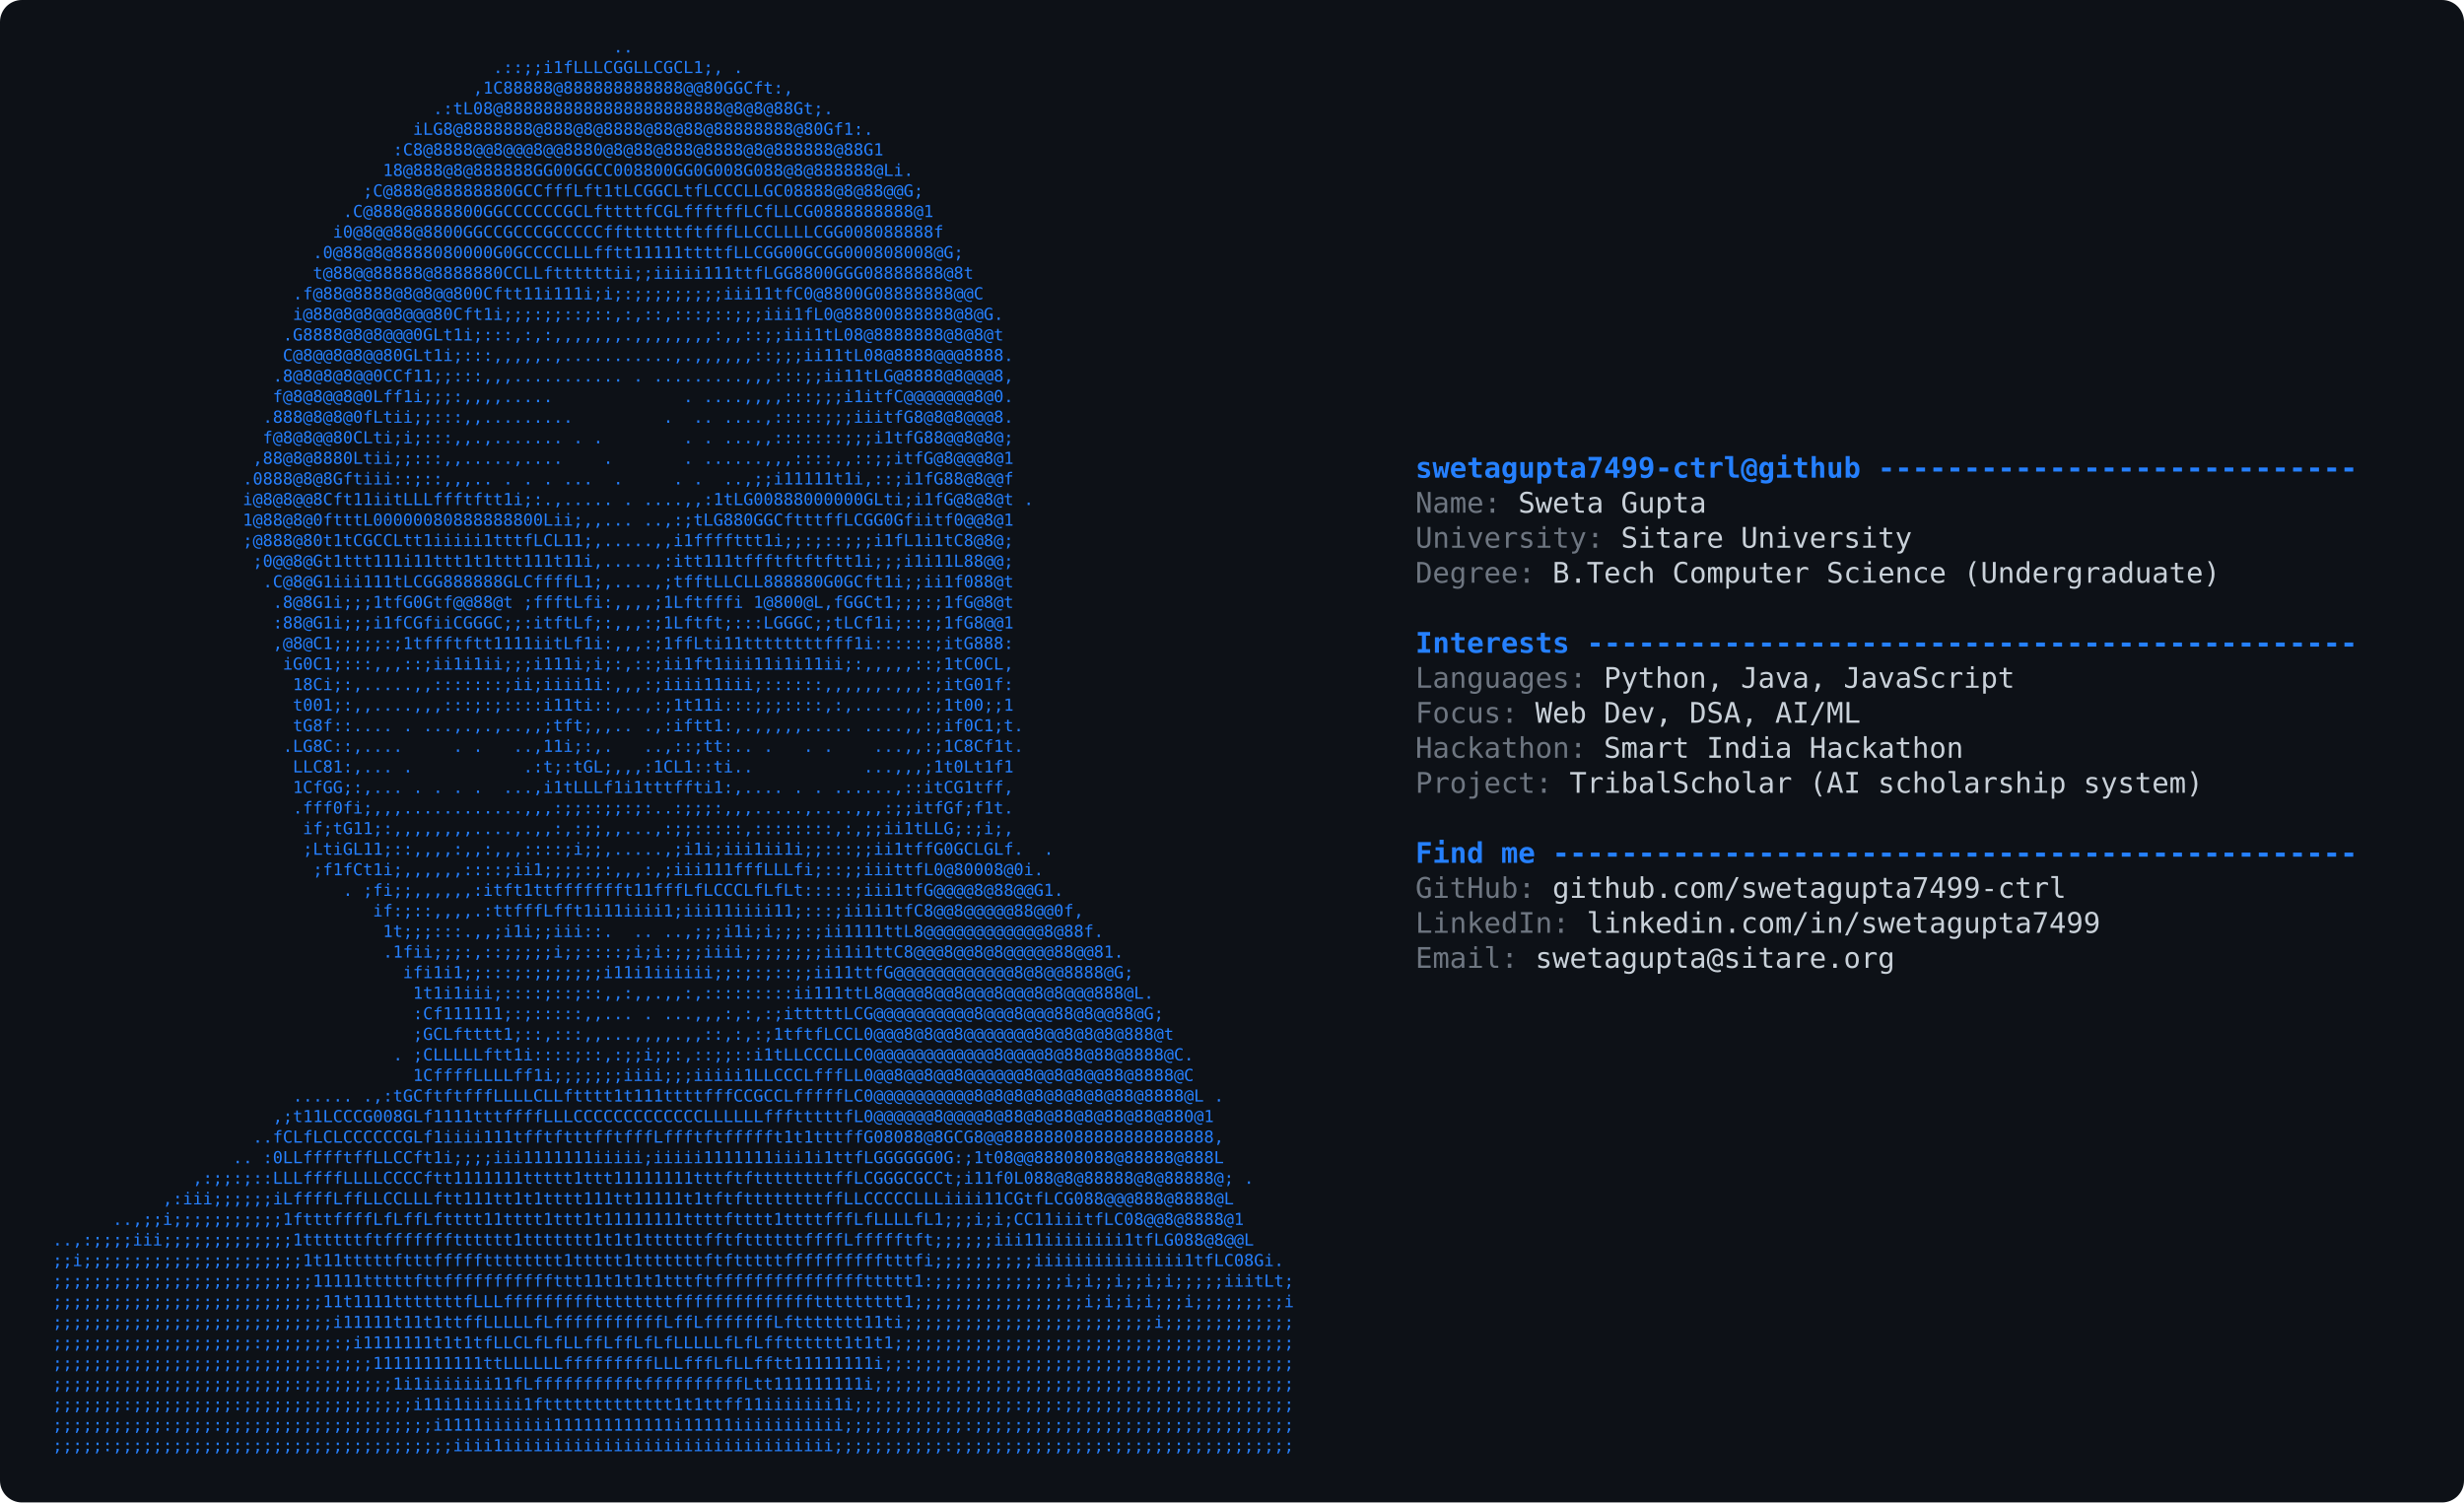
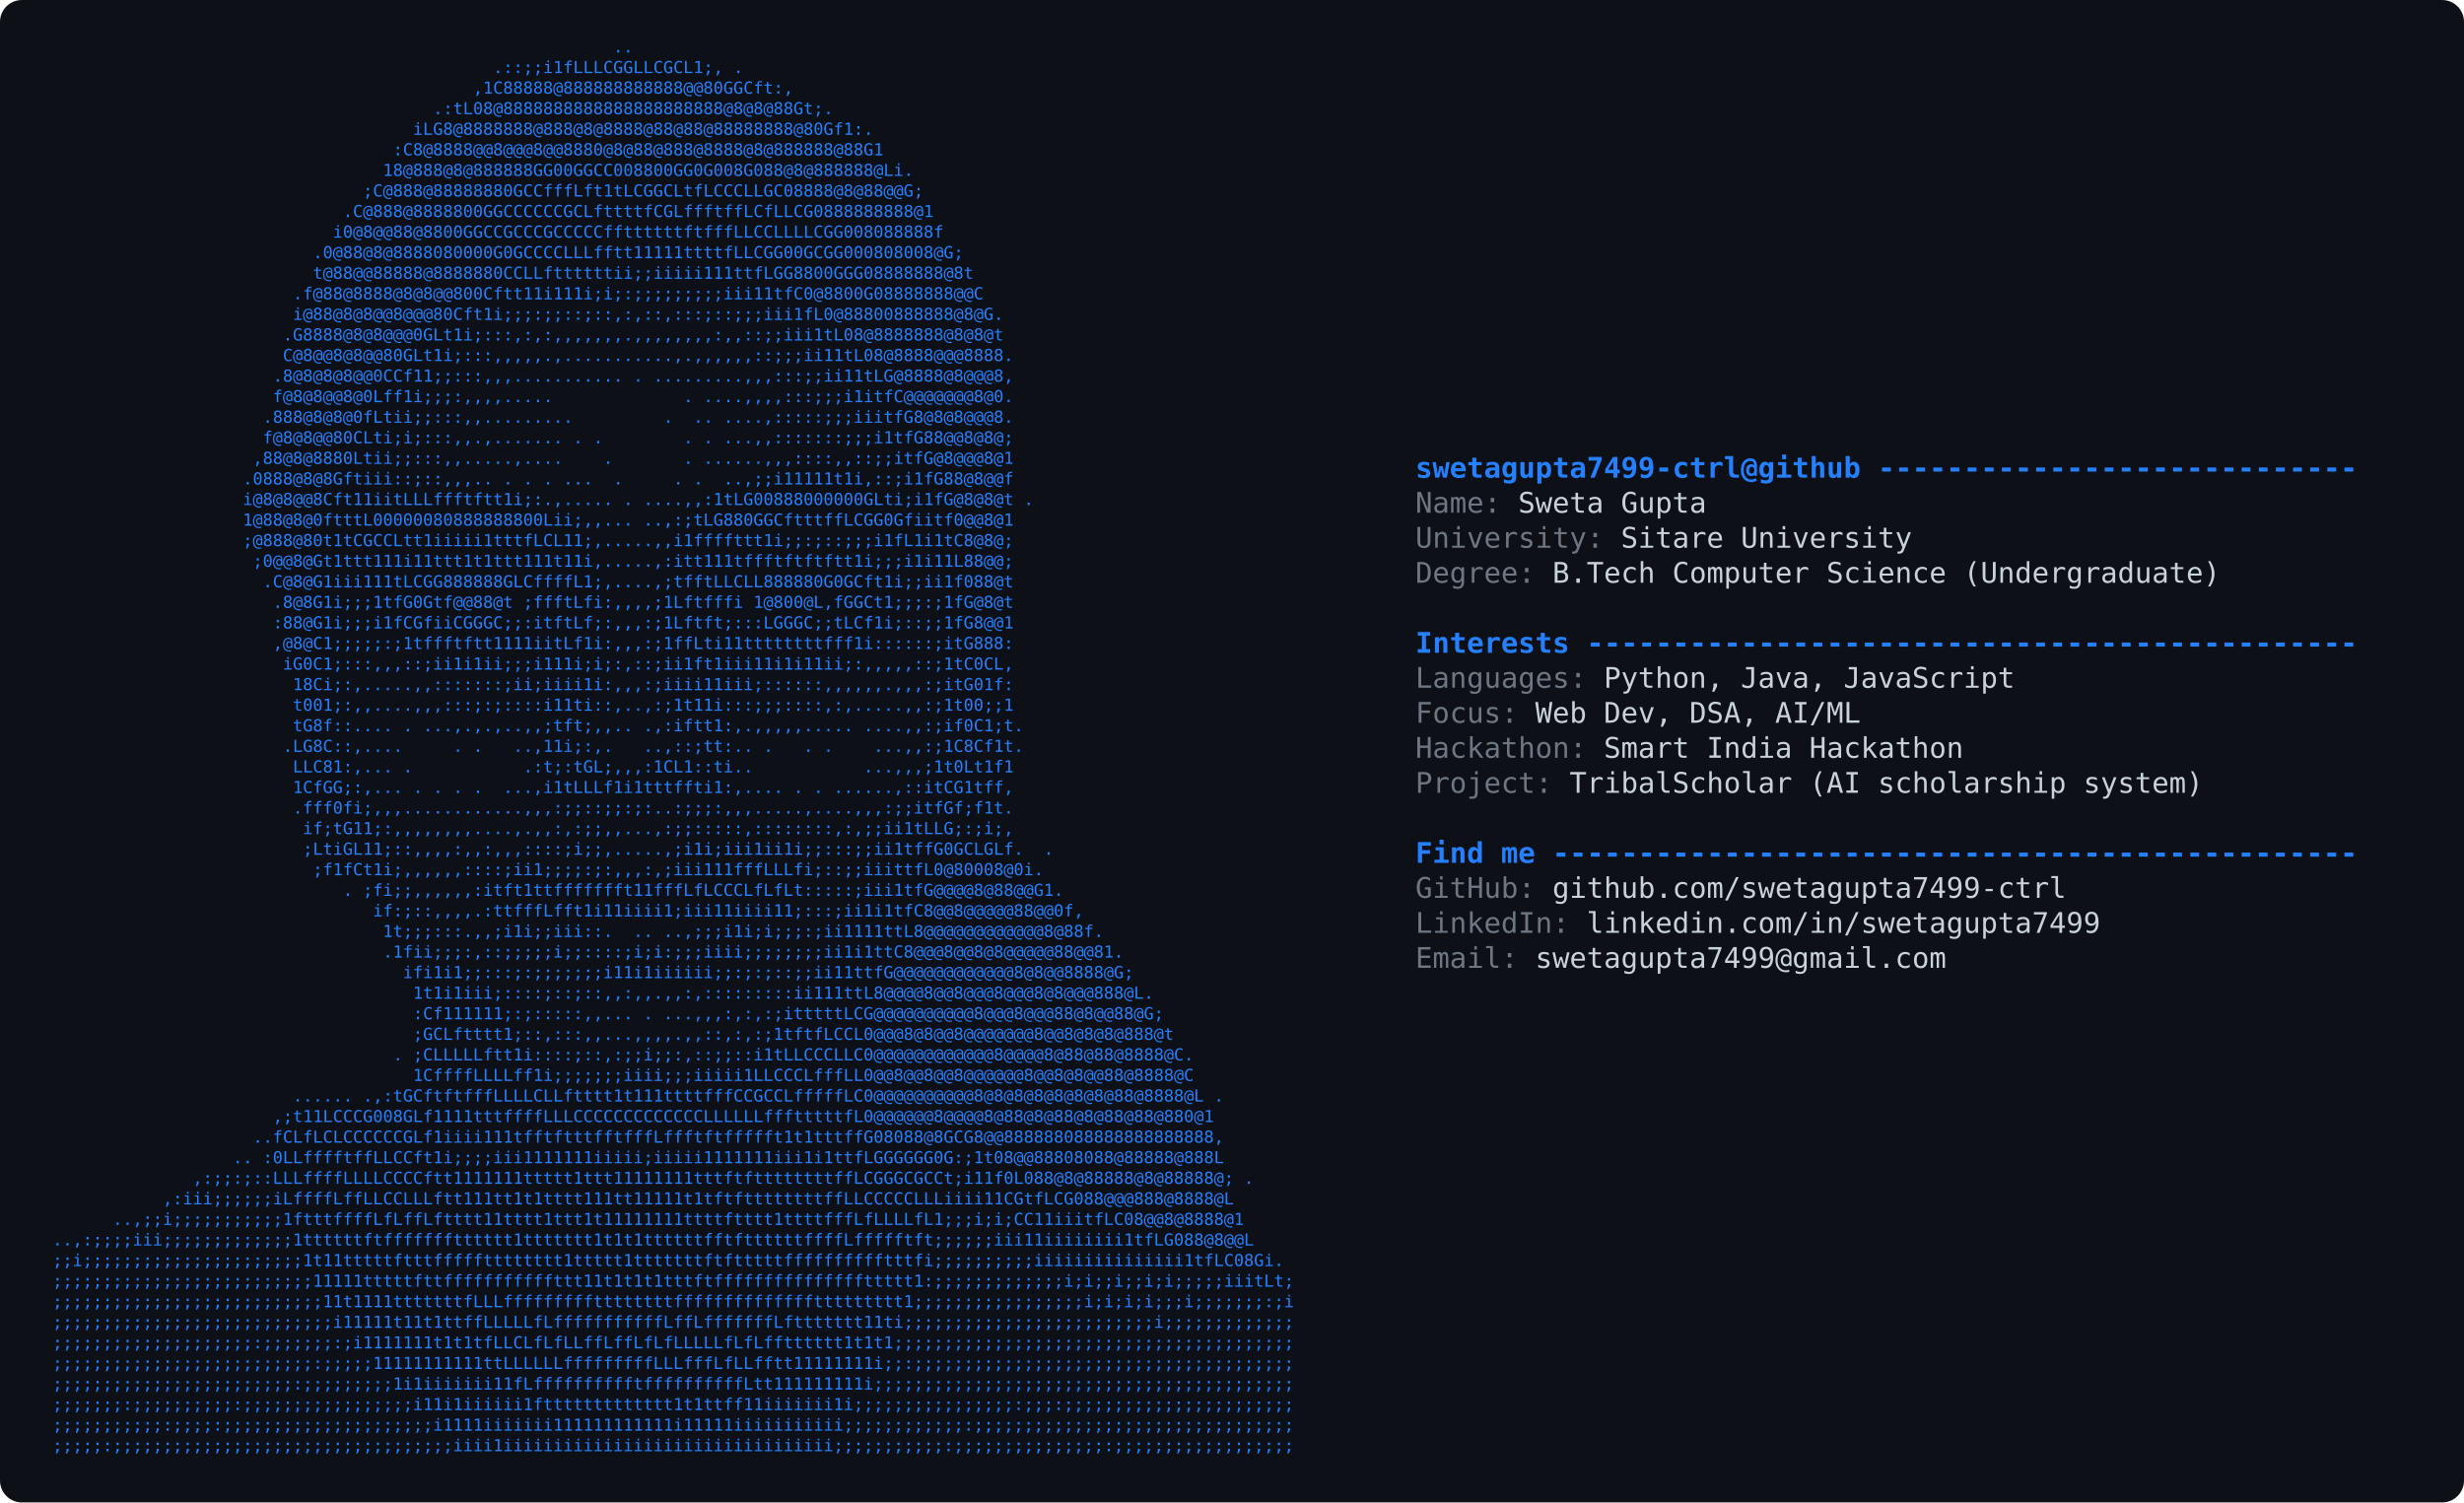
<svg xmlns="http://www.w3.org/2000/svg" width="1126" height="686.6" viewBox="0 0 1126 686.6" font-family="Fira Code, Consolas, Menlo, monospace">
  <rect width="100%" height="100%" fill="#0d1117" rx="10" />
  <text x="24" y="24.0" font-size="7.6" fill="#2580ff" xml:space="preserve">                                                        ..</text>
  <text x="24" y="33.4" font-size="7.6" fill="#2580ff" xml:space="preserve">                                            .::;;i1fLLLCGGLLCGCL1;, .</text>
  <text x="24" y="42.8" font-size="7.6" fill="#2580ff" xml:space="preserve">                                          ,1C88888@888888888888@@80GGCft:,</text>
  <text x="24" y="52.2" font-size="7.6" fill="#2580ff" xml:space="preserve">                                      .:tL08@8888888888888888888888@8@8@88Gt;.</text>
  <text x="24" y="61.6" font-size="7.6" fill="#2580ff" xml:space="preserve">                                    iLG8@8888888@888@8@8888@88@88@88888888@80Gf1:.</text>
  <text x="24" y="71.0" font-size="7.6" fill="#2580ff" xml:space="preserve">                                  :C8@8888@@8@@@8@@8880@8@88@888@8888@8@888888@88G1</text>
  <text x="24" y="80.4" font-size="7.6" fill="#2580ff" xml:space="preserve">                                 18@888@8@888888GG00GGCC008800GG0G008G088@8@888888@Li.</text>
  <text x="24" y="89.8" font-size="7.6" fill="#2580ff" xml:space="preserve">                               ;C@888@88888880GCCfffLft1tLCGGCLtfLCCCLLGC08888@8@88@@G;</text>
  <text x="24" y="99.2" font-size="7.6" fill="#2580ff" xml:space="preserve">                             .C@888@8888800GGCCCCCCGCLfttttfCGLffftffLCfLLCG0888888888@1</text>
  <text x="24" y="108.6" font-size="7.6" fill="#2580ff" xml:space="preserve">                            i0@8@@88@8800GGCCGCCCGCCCCCffttttttftfffLLCCLLLLCGG008088888f</text>
  <text x="24" y="118.0" font-size="7.6" fill="#2580ff" xml:space="preserve">                          .0@88@8@8888080000G0GCCCCLLLfftt11111ttttfLLCGG00GCGG000808008@G;</text>
  <text x="24" y="127.4" font-size="7.6" fill="#2580ff" xml:space="preserve">                          t@88@@88888@8888880CCLLfttttttii;;iiiii111ttfLGG8800GGG08888888@8t</text>
  <text x="24" y="136.8" font-size="7.6" fill="#2580ff" xml:space="preserve">                        .f@88@8888@8@8@@800Cftt11i111i;i;:;;;;;;;;;iii11tfC0@8800G08888888@@C</text>
  <text x="24" y="146.2" font-size="7.6" fill="#2580ff" xml:space="preserve">                        i@88@8@8@@8@@@80Cft1i;;;:;;::;::,:,::,:::;::;;;iii1fL0@88800888888@8@G.</text>
  <text x="24" y="155.6" font-size="7.6" fill="#2580ff" xml:space="preserve">                       .G8888@8@8@@@0GLt1i;:::,:,:,,,,,,,.,,,,,,,,:,,::;;iii1tL08@8888888@8@8@t</text>
  <text x="24" y="165.0" font-size="7.6" fill="#2580ff" xml:space="preserve">                       C@8@@8@8@@80GLt1i;:::,,,,,.,...........,.,,,,,,::;;;ii11tL08@8888@@@8888.</text>
  <text x="24" y="174.4" font-size="7.6" fill="#2580ff" xml:space="preserve">                      .8@8@8@8@@0CCf11;;:::,,,........... . .........,,,:::;;ii11tLG@8888@8@@@8,</text>
  <text x="24" y="183.8" font-size="7.6" fill="#2580ff" xml:space="preserve">                      f@8@8@@8@0Lff1i;;;:,,,,.....             . ....,,,,:::;;;i1itfC@@@@@@@8@0.</text>
  <text x="24" y="193.2" font-size="7.6" fill="#2580ff" xml:space="preserve">                     .888@8@8@0fLtii;;:::,,.........         .  .. ....,:::::;;;iiitfG8@8@8@@@8.</text>
  <text x="24" y="202.6" font-size="7.6" fill="#2580ff" xml:space="preserve">                     f@8@8@@80CLti;i;:::,,.,....... . .        . . ...,,:::::::;;;i1tfG88@@8@8@;</text>
  <text x="24" y="212.0" font-size="7.6" fill="#2580ff" xml:space="preserve">                    ,88@8@8880Ltii;;:::,,.....,....    .       . ......,,,::::,,::;;itfG@8@@@8@1</text>
  <text x="24" y="221.4" font-size="7.6" fill="#2580ff" xml:space="preserve">                   .0888@8@8Gftiii::;::,,,.. . . . ...  .     . .  ..,;;i11111t1i,::;i1fG88@8@@f</text>
  <text x="24" y="230.8" font-size="7.6" fill="#2580ff" xml:space="preserve">                   i@8@8@@8Cft11iitLLLffftftt1i;:.,..... . ....,,:1tLG00888000000GLti;i1fG@8@8@t .</text>
  <text x="24" y="240.2" font-size="7.6" fill="#2580ff" xml:space="preserve">                   1@88@8@0ftttL00000080888888800Lii;,,... ..,:;tLG880GGCftttffLCGG0Gfiitf0@@8@1</text>
  <text x="24" y="249.6" font-size="7.6" fill="#2580ff" xml:space="preserve">                   ;@888@80t1tCGCCLtt1iiiii1tttfLCL11;,.....,,i1ffffttt1i;;:;::;;;i1fL1i1tC8@8@;</text>
  <text x="24" y="259.0" font-size="7.6" fill="#2580ff" xml:space="preserve">                    ;0@@8@Gt1ttt111i11ttt1t1ttt111t11i,.....,:itt111tffftftftftt1i;;;i1i11L88@@;</text>
  <text x="24" y="268.4" font-size="7.6" fill="#2580ff" xml:space="preserve">                     .C@8@G1iii111tLCGG888888GLCffffL1;,....,;tfftLLCLL888880G0GCft1i;;ii1f088@t</text>
  <text x="24" y="277.8" font-size="7.6" fill="#2580ff" xml:space="preserve">                      .8@8G1i;;;1tfG0Gtf@@88@t ;ffftLfi:,,,,;1Lftfffi 1@800@L,fGGCt1;;;:;1fG@8@t</text>
  <text x="24" y="287.2" font-size="7.6" fill="#2580ff" xml:space="preserve">                      :88@G1i;;;i1fCGfiiCGGGC;;:itftLf;:,,,:;1Lftft;:::LGGGC;;tLCf1i;::;;1fG8@@1</text>
  <text x="24" y="296.6" font-size="7.6" fill="#2580ff" xml:space="preserve">                      ,@8@C1;;;;;:;1tffftftt1111iitLf1i:,,,:;1ffLti11ttttttttfff1i::::::;itG888:</text>
  <text x="24" y="306.0" font-size="7.6" fill="#2580ff" xml:space="preserve">                       iG0C1;:::,,,::;ii1i1ii;;;i111i;i;:,::;ii1ft1iii11i1i11ii;:,,,,,::;1tC0CL,</text>
  <text x="24" y="315.4" font-size="7.6" fill="#2580ff" xml:space="preserve">                        18Ci;:,.....,,:::::::;ii;iiii1i:,,,:;iiii11iii;::::::,,,,,,.,,,:;itG01f:</text>
  <text x="24" y="324.8" font-size="7.6" fill="#2580ff" xml:space="preserve">                        t001;:,,....,,,:::;:;::::i11ti::,..,:;1t11i:::;;;::::,:,.....,,:;1t00;;1</text>
  <text x="24" y="334.2" font-size="7.6" fill="#2580ff" xml:space="preserve">                        tG8f::.... . ...,.,.,..,,;tft;,,.. .,:iftt1:,.,,,,,..... ....,,:;if0C1;t.</text>
  <text x="24" y="343.6" font-size="7.6" fill="#2580ff" xml:space="preserve">                       .LG8C::,....     . .   ..,11i;:,.   ..,::;tt:.. .   . .    ...,,:;1C8Cf1t.</text>
  <text x="24" y="353.0" font-size="7.6" fill="#2580ff" xml:space="preserve">                        LLC81:,... .           .:t;:tGL;,,,:1CL1::ti..           ...,,,;1t0Lt1f1</text>
  <text x="24" y="362.4" font-size="7.6" fill="#2580ff" xml:space="preserve">                        1CfGG;:,... . . . .  ...,i1tLLLf1i1tttffti1:,.... . . ......,::itCG1tff,</text>
  <text x="24" y="371.8" font-size="7.6" fill="#2580ff" xml:space="preserve">                        .fff0fi;,,,............,,,:;;::;;:;:..:;;;:,,,.....,....,,,:;;itfGf;f1t.</text>
  <text x="24" y="381.2" font-size="7.6" fill="#2580ff" xml:space="preserve">                         if;tG11;:,,,,,,,,....,.,,:,:;;,,...,:;;:::::,::::::::,:,;;ii1tLLG;:;i;,</text>
  <text x="24" y="390.6" font-size="7.6" fill="#2580ff" xml:space="preserve">                         ;LtiGL11;::,,,,:,,:,,,::::;i;;,.....,;i1i;iii1ii1i;;:::;;ii1tffG0GCLGLf.  .</text>
  <text x="24" y="400.0" font-size="7.6" fill="#2580ff" xml:space="preserve">                          ;f1fCt1i;,,,,,,::::;ii1;;;;:;:,,,:,;iii111fffLLLfi;::;;iiittfL0@80008@0i.</text>
  <text x="24" y="409.4" font-size="7.6" fill="#2580ff" xml:space="preserve">                             . ;fi;;,,,,,,:itft1ttffffffft11fffLfLCCCLfLfLt:::::;iii1tfG@@@@8@88@@G1.</text>
  <text x="24" y="418.8" font-size="7.6" fill="#2580ff" xml:space="preserve">                                if:;::,,,,.:ttfffLfft1i11iiii1;iii11iiii11;:::;ii1i1tfC8@@8@@@@@88@@0f,</text>
  <text x="24" y="428.2" font-size="7.6" fill="#2580ff" xml:space="preserve">                                 1t;;;:::.,,;i1i;;iii::.  .. ..,;;;i1i;i;;;:;ii1111ttL8@@@@@@@@@@@@8@88f.</text>
  <text x="24" y="437.6" font-size="7.6" fill="#2580ff" xml:space="preserve">                                 .1fii;;;:,::;;;;;i;;::::;i;i:;;;iiii;;;;;;;;ii1i1ttC8@@@8@@8@8@@@@@88@@81.</text>
  <text x="24" y="447.0" font-size="7.6" fill="#2580ff" xml:space="preserve">                                   ifi1i1;;:::;:;;;;;;;i11i1iiiiii;;:;:;::;;ii11ttfG@@@@@@@@@@@@8@8@@8888@G;</text>
  <text x="24" y="456.4" font-size="7.6" fill="#2580ff" xml:space="preserve">                                    1t1i1iii;::::;::;::,,:,,.,,:,:::::::::ii111ttL8@@@@8@@8@@@8@@@8@8@@@888@L.</text>
  <text x="24" y="465.8" font-size="7.6" fill="#2580ff" xml:space="preserve">                                    :Cf111111;:;:::::,,... . ...,,,:,:,:;itttttLCG@@@@@@@@@@8@@@8@@@88@8@@88@G;</text>
  <text x="24" y="475.2" font-size="7.6" fill="#2580ff" xml:space="preserve">                                    ;GCLftttt1;::,:::,,...,,,,.,,::,:,:;1tftfLCCL0@@@8@8@@8@@@@@@@8@@8@8@8@888@t</text>
  <text x="24" y="484.6" font-size="7.6" fill="#2580ff" xml:space="preserve">                                  . ;CLLLLLftt1i::::;::,:;;i;;:,::;;::i1tLLCCCLLC0@@@@@@@@@@@@8@@@@8@88@88@8888@C.</text>
  <text x="24" y="494.0" font-size="7.6" fill="#2580ff" xml:space="preserve">                                    1CffffLLLLff1i;;;;;;;iiii;;;iiiii1LLCCCLfffLL0@@8@@8@@8@@@@@@8@@8@8@@88@8888@C</text>
  <text x="24" y="503.4" font-size="7.6" fill="#2580ff" xml:space="preserve">                        ...... .,:tGCftftfffLLLLCLLftttt1t111ttttfffCCGCCLfffffLC0@@@@@@@@@@8@8@8@8@8@8@8@88@8888@L .</text>
  <text x="24" y="512.8" font-size="7.6" fill="#2580ff" xml:space="preserve">                      ,;t11LCCCG008GLf1111tttffffLLLCCCCCCCCCCCCCLLLLLLffftttttfL0@@@@@@8@@@@8@88@8@88@8@88@88@880@1</text>
  <text x="24" y="522.2" font-size="7.6" fill="#2580ff" xml:space="preserve">                    ..fCLfLCLCCCCCCGLf1iiii111tfftftttfftfffLffftftffffft1t1tttffG08088@8GCG8@@888888088888888888888,</text>
  <text x="24" y="531.6" font-size="7.6" fill="#2580ff" xml:space="preserve">                  .. :0LLfffftffLLCCft1i;;;;iii1111111iiiii;iiiii1111111iii1i1ttfLGGGGGG0G:;1t08@@88808088@88888@888L</text>
  <text x="24" y="541.0" font-size="7.6" fill="#2580ff" xml:space="preserve">              ,:;;:;::LLLffffLLLLCCCCftt1111111ttttt1ttt11111111tttftfttttttttffLCGGGCGCCt;i11f0L088@8@88888@8@88888@; .</text>
  <text x="24" y="550.4" font-size="7.6" fill="#2580ff" xml:space="preserve">           ,:iii;;;;;;iLffffLffLLCCLLLftt111tt1t1tttt111tt11111t1tftfttttttttffLLCCCCCLLLiiii11CGtfLCG088@@@888@8888@L</text>
  <text x="24" y="559.8" font-size="7.6" fill="#2580ff" xml:space="preserve">      ..,;;i;;;;;;;;;;;1ftttffffLfLffLftttt11tttt1ttt1t11111111ttttftttt1ttttfffLfLLLLfL1;;;i;i;CC11iiitfLC08@@8@8888@1</text>
  <text x="24" y="569.2" font-size="7.6" fill="#2580ff" xml:space="preserve">..,:;;;;iii;;;;;;;;;;;;;1ttttttftffffffftttttt1ttttttt1t1t1ttttttfftfttttttffffLffffftft;;;;;;iii11iiiiiiii1tfLG088@8@@L</text>
  <text x="24" y="578.6" font-size="7.6" fill="#2580ff" xml:space="preserve">;;i;;;;;;;;;;;;;;;;;;;;;;1t11tttttftttffffftttttttt1ttttt1tttttttftftttttfffffffffftttfi;;;;;;;;;;iiiiiiiiiiiiiii1tfLC08Gi.</text>
  <text x="24" y="588.0" font-size="7.6" fill="#2580ff" xml:space="preserve">;;;;;;;;;;;;;;;;;;;;;;;;;;11111tttttfttfffffffffffttt11t1t1t1tttftfffffffffffffffttttt1:;;;;;;;;;;;;;i;i;;i;;i;i;;;;;iiitLt;</text>
  <text x="24" y="597.4" font-size="7.6" fill="#2580ff" xml:space="preserve">;;;;;;;;;;;;;;;;;;;;;;;;;;;11t1111tttttttfLLLfffffffffttttttttffffffffffffffttttttttt1;;;;;;;;;;;;;;;;;i;i;i;i;;;i;;;;;;;:;i</text>
  <text x="24" y="606.8" font-size="7.6" fill="#2580ff" xml:space="preserve">;;;;;;;;;;;;;;;;;;;;;;;;;;;;i11111t11t1ttffLLLLLfLfffffffffffLffLfffffffLfttttttt11ti;;;;;;;;;;;;;;;;;;;;;;;;;i;;;;;;;;;;;;;</text>
  <text x="24" y="616.2" font-size="7.6" fill="#2580ff" xml:space="preserve">;;;;;;;;;;;;;;;;;;;;:;;;;;;;:;i1111111t1t1tfLLCLfLfLLffLffLfLfLLLLLfLfLfftttttt1t1t1;;;;;;;;;;;;;;;;;;;;;;;;;;;;;;;;;;;;;;;;</text>
  <text x="24" y="625.6" font-size="7.6" fill="#2580ff" xml:space="preserve">;;;;;;;;;;;;;;;;;;;;;;;;;;:;;;;;11111111111ttLLLLLLfffffffffLLLfffLfLLfftt11111111i;;:;;;;;;;;;;;;;;;;;;;;;;;;;;;;;;;;;;;;;;</text>
  <text x="24" y="635.0" font-size="7.6" fill="#2580ff" xml:space="preserve">;;;;;;;;;;;;;;;;;;;;;;;;:;;;;;;;;;1i1iiiiiii11fLfffffffffftffffffffffLtt111111111i;;;;;;;;;;;;;;;;;;;;;;;;;;;;;;;;;;;;;;;;;;</text>
  <text x="24" y="644.4" font-size="7.6" fill="#2580ff" xml:space="preserve">;;;;;;;:;;;;;;;;;;:;;;;;;;;;;;;;;;;;i11i1iiiiii1fttttttttttttt1t1ttff11iiiiiii1i;;;;;;;;;;;;;;;;:;;;:;;;;;;;;;;;;;;;;;;;;;;;</text>
  <text x="24" y="653.8" font-size="7.6" fill="#2580ff" xml:space="preserve">;;;;;;;;;;;:;;;;:;;;;;;;;;;;;;;;;;;;;;i1111iiiiiii111111111111i11111iiiiiiiiiii;;;;;;;;;;;;:;;;;;;;;;;;;;;;;;;;;;;;;;;;;;;;;</text>
  <text x="24" y="663.2" font-size="7.6" fill="#2580ff" xml:space="preserve">;;;;;:;;;;;;;;;;;;;;;;;;;;;;;;;;;;;;;;;;iiii1iiiiiiiiiiiiiiiiiiiiiiiiiiiiiiiii;;;;;;;;;;;:;;;;;;;;;;;;;;;:;;;;;;;;;;;;;;;;;;</text>
  <text x="646.8" y="218.3" font-size="13" fill="#2580ff" font-weight="bold">swetagupta7499-ctrl@github  ----------------------------</text>
  <text x="646.8" y="234.3" font-size="13">
    <tspan fill="#6e7681">Name:</tspan>
    <tspan fill="#c9d1d9">Sweta Gupta</tspan>
  </text>
  <text x="646.8" y="250.3" font-size="13">
    <tspan fill="#6e7681">University:</tspan>
    <tspan fill="#c9d1d9">Sitare University</tspan>
  </text>
  <text x="646.8" y="266.3" font-size="13">
    <tspan fill="#6e7681">Degree:</tspan>
    <tspan fill="#c9d1d9">B.Tech Computer Science (Undergraduate)</tspan>
  </text>
  <text x="646.8" y="298.3" font-size="13" fill="#2580ff" font-weight="bold">Interests  ---------------------------------------------</text>
  <text x="646.8" y="314.3" font-size="13">
    <tspan fill="#6e7681">Languages:</tspan>
    <tspan fill="#c9d1d9">Python, Java, JavaScript</tspan>
  </text>
  <text x="646.8" y="330.3" font-size="13">
    <tspan fill="#6e7681">Focus:</tspan>
    <tspan fill="#c9d1d9">Web Dev, DSA, AI/ML</tspan>
  </text>
  <text x="646.8" y="346.3" font-size="13">
    <tspan fill="#6e7681">Hackathon:</tspan>
    <tspan fill="#c9d1d9">Smart India Hackathon</tspan>
  </text>
  <text x="646.8" y="362.3" font-size="13">
    <tspan fill="#6e7681">Project:</tspan>
    <tspan fill="#c9d1d9">TribalScholar (AI scholarship system)</tspan>
  </text>
  <text x="646.8" y="394.3" font-size="13" fill="#2580ff" font-weight="bold">Find me  -----------------------------------------------</text>
  <text x="646.8" y="410.3" font-size="13">
    <tspan fill="#6e7681">GitHub:</tspan>
    <tspan fill="#c9d1d9">github.com/swetagupta7499-ctrl</tspan>
  </text>
  <text x="646.8" y="426.3" font-size="13">
    <tspan fill="#6e7681">LinkedIn:</tspan>
    <tspan fill="#c9d1d9">linkedin.com/in/swetagupta7499</tspan>
  </text>
  <text x="646.8" y="442.3" font-size="13">
    <tspan fill="#6e7681">Email:</tspan>
-     <tspan fill="#c9d1d9">swetagupta@sitare.org</tspan>
+     <tspan fill="#c9d1d9">swetagupta7499@gmail.com</tspan>
  </text>
</svg>
